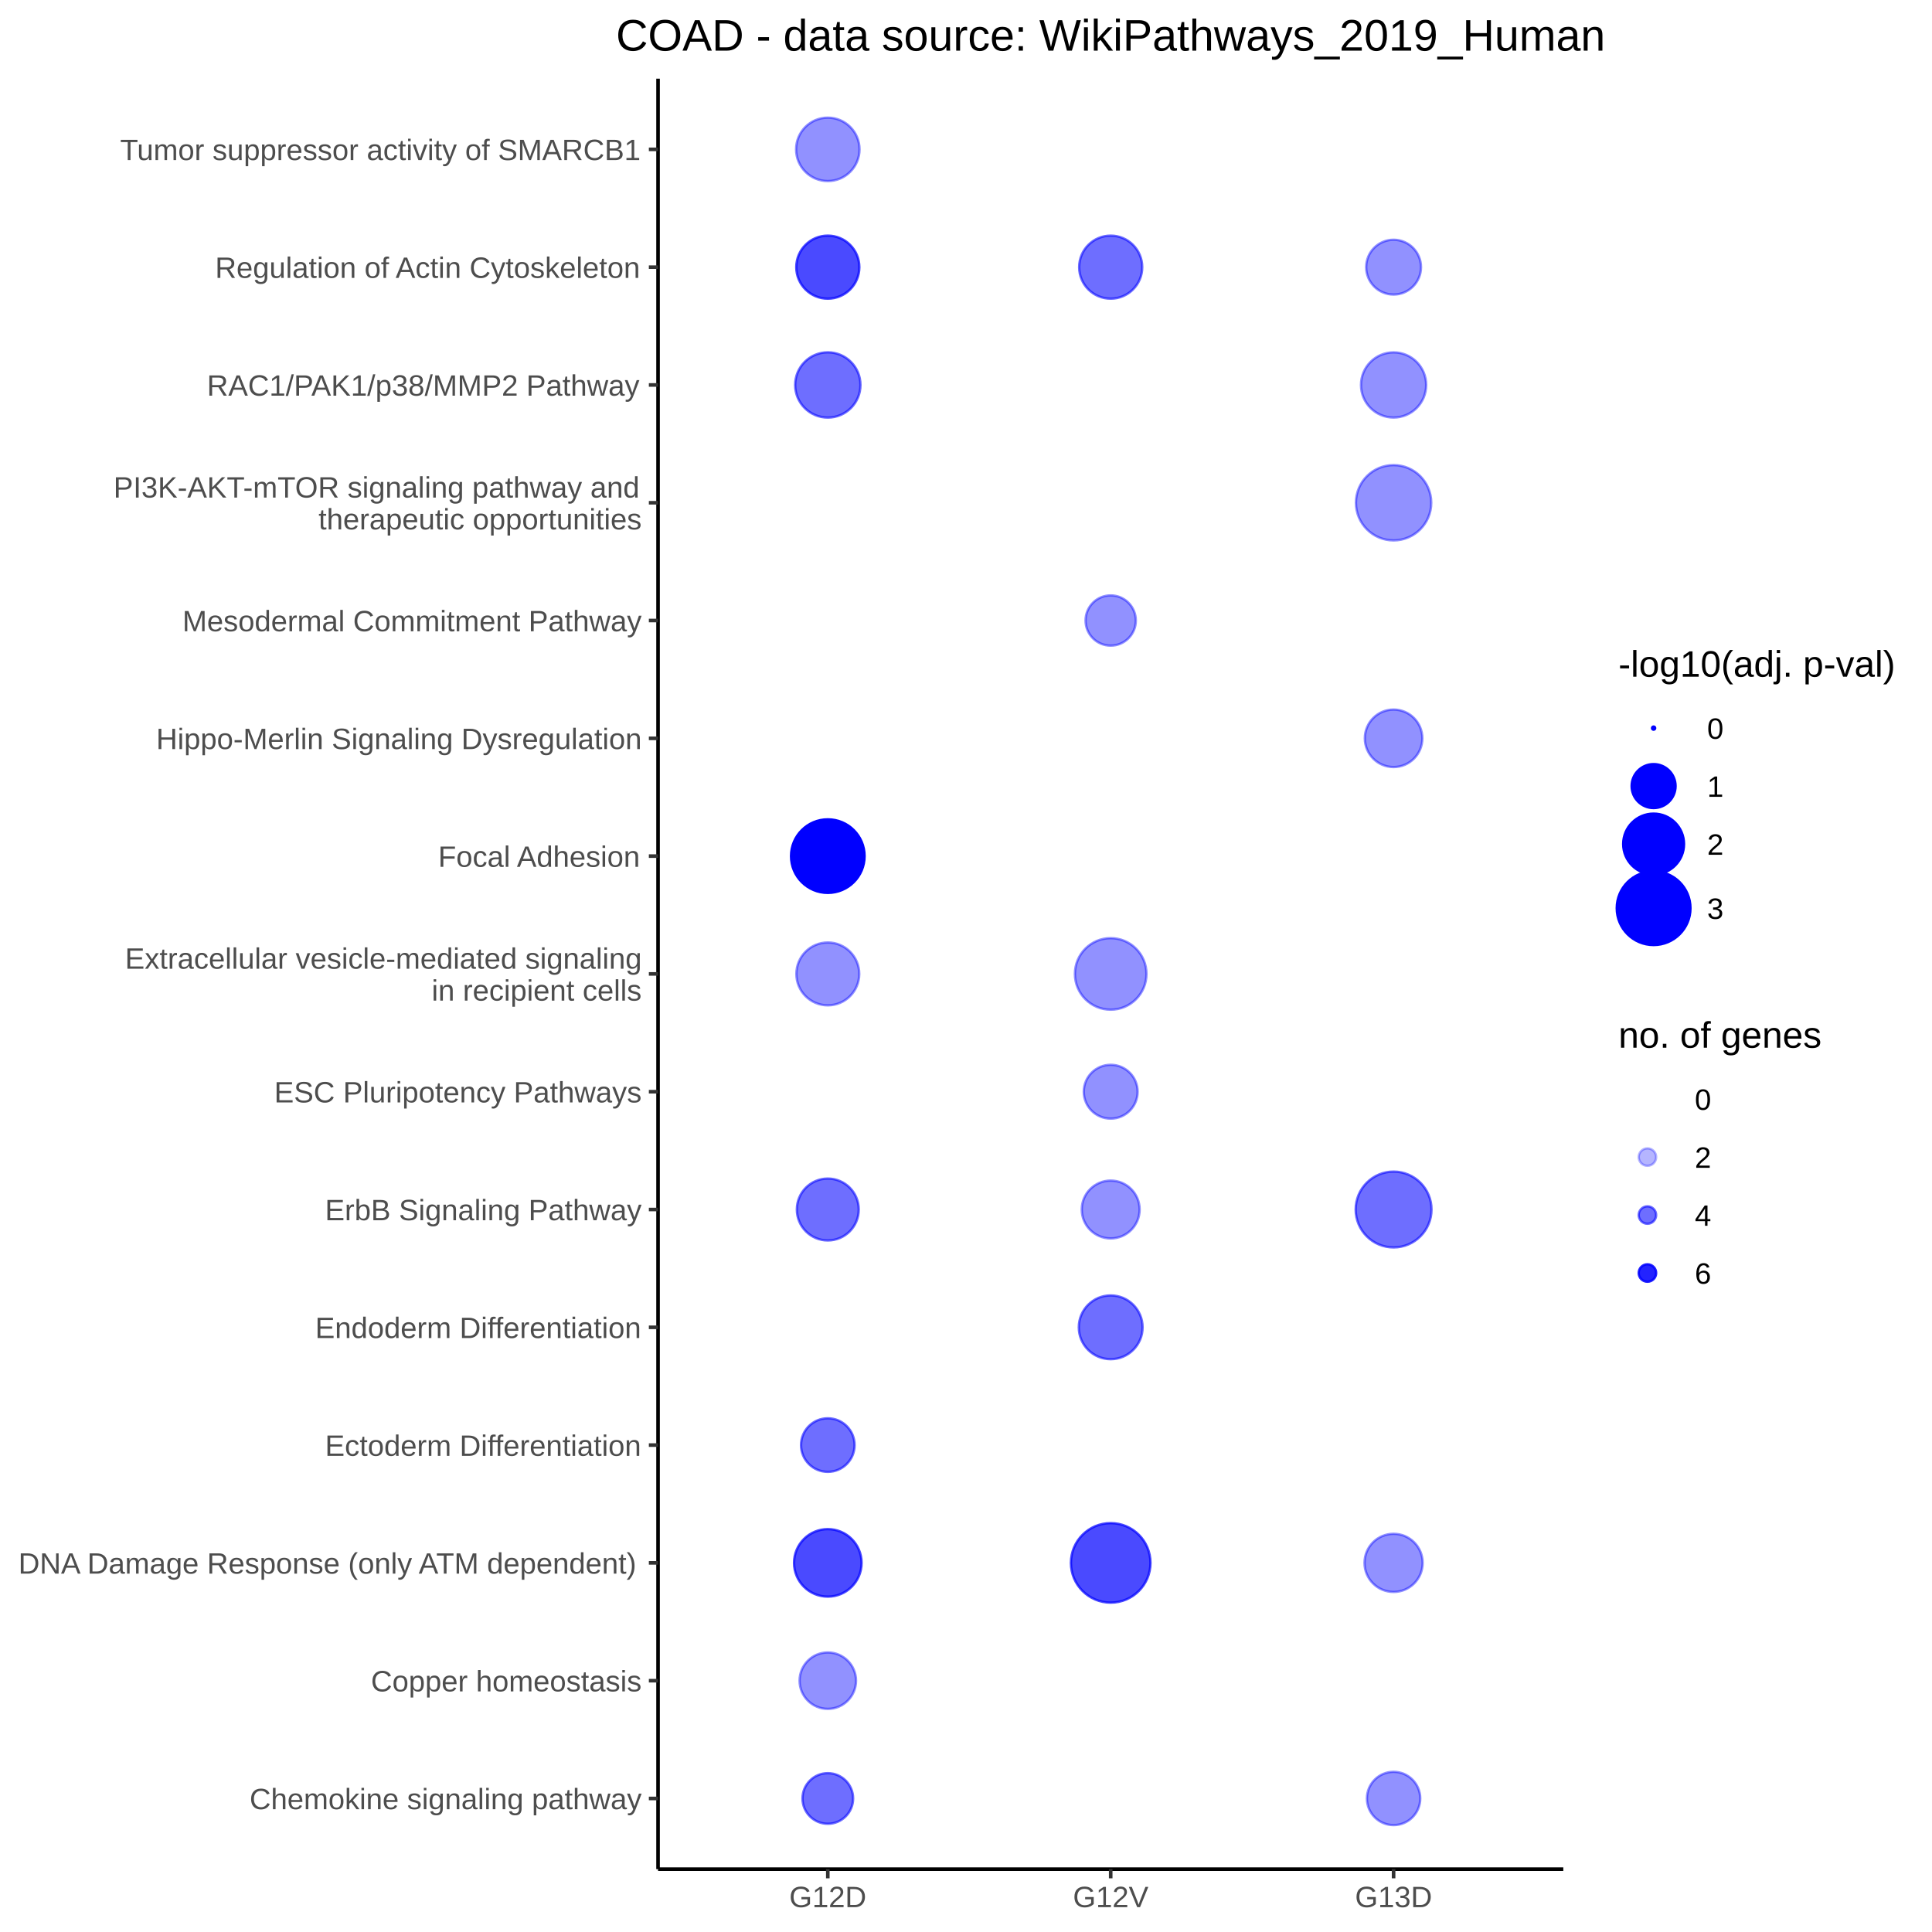
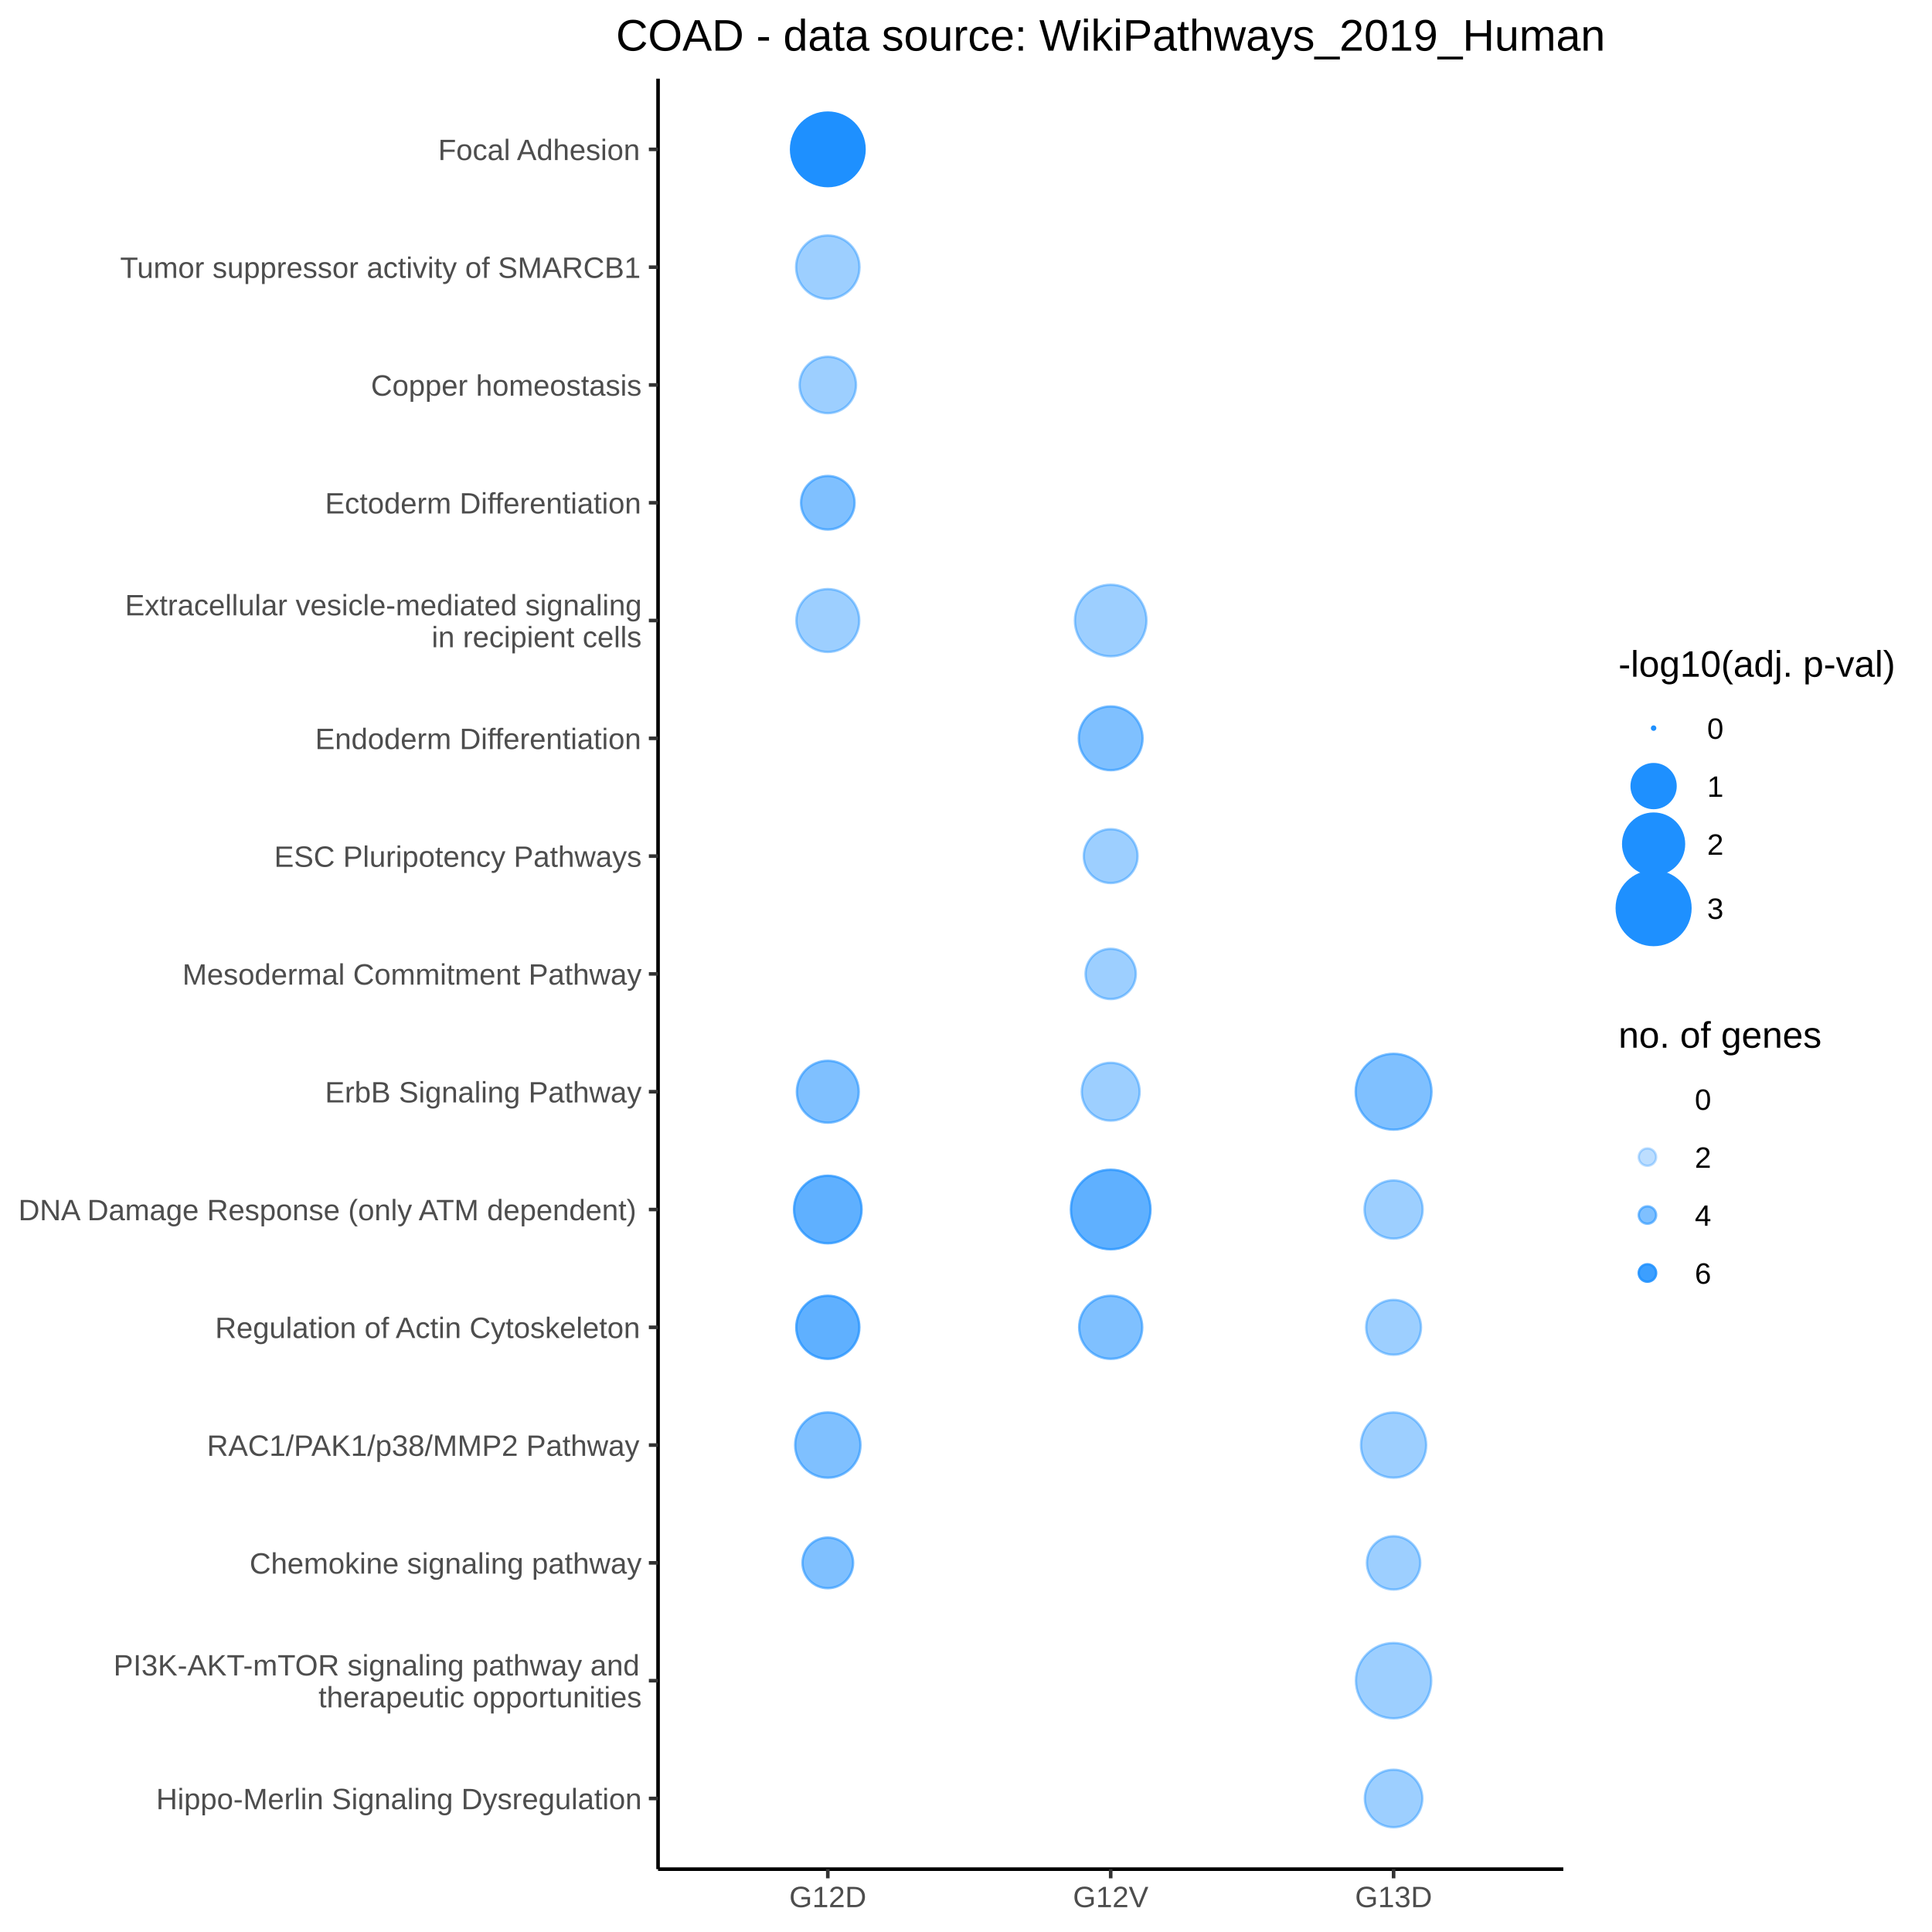
<svg xmlns="http://www.w3.org/2000/svg" viewBox="0 0 576.00 576.00">
  <defs>
    <style type="text/css">
    line, polyline, polygon, path, rect, circle {
      fill: none;
      stroke: #000000;
      stroke-linecap: round;
      stroke-linejoin: round;
      stroke-miterlimit: 10.00;
    }
  </style>
  </defs>
  <rect width="100%" height="100%" style="stroke: none; fill: #FFFFFF;" />
  <rect x="0.00" y="0.00" width="576.00" height="576.00" style="stroke-width: 1.07; stroke: #FFFFFF; fill: #FFFFFF;" />
  <defs>
    <clipPath id="cpMTk2LjE5fDQ2Ni4wOHw1NTcuMjZ8MjMuNDY=">
      <rect x="196.19" y="23.46" width="269.89" height="533.80" />
    </clipPath>
  </defs>
  <rect x="196.19" y="23.46" width="269.89" height="533.80" style="stroke-width: 1.07; stroke: none; fill: #FFFFFF;" clip-path="url(#cpMTk2LjE5fDQ2Ni4wOHw1NTcuMjZ8MjMuNDY=)" />
-   <circle cx="246.80" cy="536.19" r="5.66pt" style="stroke-width: 0.71; stroke: #0000FF; stroke-opacity: 0.57; fill: #0000FF; fill-opacity: 0.57;" clip-path="url(#cpMTk2LjE5fDQ2Ni4wOHw1NTcuMjZ8MjMuNDY=)" />
-   <circle cx="246.80" cy="501.07" r="6.31pt" style="stroke-width: 0.71; stroke: #0000FF; stroke-opacity: 0.43; fill: #0000FF; fill-opacity: 0.43;" clip-path="url(#cpMTk2LjE5fDQ2Ni4wOHw1NTcuMjZ8MjMuNDY=)" />
-   <circle cx="246.80" cy="465.95" r="7.55pt" style="stroke-width: 0.71; stroke: #0000FF; stroke-opacity: 0.71; fill: #0000FF; fill-opacity: 0.71;" clip-path="url(#cpMTk2LjE5fDQ2Ni4wOHw1NTcuMjZ8MjMuNDY=)" />
-   <circle cx="246.80" cy="430.83" r="5.99pt" style="stroke-width: 0.71; stroke: #0000FF; stroke-opacity: 0.57; fill: #0000FF; fill-opacity: 0.57;" clip-path="url(#cpMTk2LjE5fDQ2Ni4wOHw1NTcuMjZ8MjMuNDY=)" />
-   <circle cx="246.80" cy="395.72" r="0.35pt" style="stroke-width: 0.71; stroke: none;" clip-path="url(#cpMTk2LjE5fDQ2Ni4wOHw1NTcuMjZ8MjMuNDY=)" />
-   <circle cx="246.80" cy="360.60" r="6.92pt" style="stroke-width: 0.71; stroke: #0000FF; stroke-opacity: 0.57; fill: #0000FF; fill-opacity: 0.57;" clip-path="url(#cpMTk2LjE5fDQ2Ni4wOHw1NTcuMjZ8MjMuNDY=)" />
-   <circle cx="246.80" cy="325.48" r="0.35pt" style="stroke-width: 0.71; stroke: none;" clip-path="url(#cpMTk2LjE5fDQ2Ni4wOHw1NTcuMjZ8MjMuNDY=)" />
-   <circle cx="246.80" cy="290.36" r="7.03pt" style="stroke-width: 0.71; stroke: #0000FF; stroke-opacity: 0.43; fill: #0000FF; fill-opacity: 0.43;" clip-path="url(#cpMTk2LjE5fDQ2Ni4wOHw1NTcuMjZ8MjMuNDY=)" />
-   <circle cx="246.80" cy="255.24" r="8.22pt" style="stroke-width: 0.71; stroke: #0000FF; fill: #0000FF;" clip-path="url(#cpMTk2LjE5fDQ2Ni4wOHw1NTcuMjZ8MjMuNDY=)" />
+   <circle cx="246.80" cy="465.95" r="5.66pt" style="stroke-width: 0.71; stroke: #1E90FF; stroke-opacity: 0.57; fill: #1E90FF; fill-opacity: 0.57;" clip-path="url(#cpMTk2LjE5fDQ2Ni4wOHw1NTcuMjZ8MjMuNDY=)" />
+   <circle cx="246.80" cy="114.77" r="6.31pt" style="stroke-width: 0.71; stroke: #1E90FF; stroke-opacity: 0.43; fill: #1E90FF; fill-opacity: 0.43;" clip-path="url(#cpMTk2LjE5fDQ2Ni4wOHw1NTcuMjZ8MjMuNDY=)" />
+   <circle cx="246.80" cy="360.60" r="7.55pt" style="stroke-width: 0.71; stroke: #1E90FF; stroke-opacity: 0.71; fill: #1E90FF; fill-opacity: 0.71;" clip-path="url(#cpMTk2LjE5fDQ2Ni4wOHw1NTcuMjZ8MjMuNDY=)" />
+   <circle cx="246.80" cy="149.89" r="5.99pt" style="stroke-width: 0.71; stroke: #1E90FF; stroke-opacity: 0.57; fill: #1E90FF; fill-opacity: 0.57;" clip-path="url(#cpMTk2LjE5fDQ2Ni4wOHw1NTcuMjZ8MjMuNDY=)" />
  <circle cx="246.80" cy="220.12" r="0.35pt" style="stroke-width: 0.71; stroke: none;" clip-path="url(#cpMTk2LjE5fDQ2Ni4wOHw1NTcuMjZ8MjMuNDY=)" />
-   <circle cx="246.80" cy="185.00" r="0.35pt" style="stroke-width: 0.71; stroke: none;" clip-path="url(#cpMTk2LjE5fDQ2Ni4wOHw1NTcuMjZ8MjMuNDY=)" />
-   <circle cx="246.80" cy="149.89" r="0.35pt" style="stroke-width: 0.71; stroke: none;" clip-path="url(#cpMTk2LjE5fDQ2Ni4wOHw1NTcuMjZ8MjMuNDY=)" />
-   <circle cx="246.80" cy="114.77" r="7.30pt" style="stroke-width: 0.71; stroke: #0000FF; stroke-opacity: 0.57; fill: #0000FF; fill-opacity: 0.57;" clip-path="url(#cpMTk2LjE5fDQ2Ni4wOHw1NTcuMjZ8MjMuNDY=)" />
-   <circle cx="246.80" cy="79.65" r="7.05pt" style="stroke-width: 0.71; stroke: #0000FF; stroke-opacity: 0.71; fill: #0000FF; fill-opacity: 0.71;" clip-path="url(#cpMTk2LjE5fDQ2Ni4wOHw1NTcuMjZ8MjMuNDY=)" />
-   <circle cx="246.80" cy="44.53" r="7.09pt" style="stroke-width: 0.71; stroke: #0000FF; stroke-opacity: 0.43; fill: #0000FF; fill-opacity: 0.43;" clip-path="url(#cpMTk2LjE5fDQ2Ni4wOHw1NTcuMjZ8MjMuNDY=)" />
+   <circle cx="246.80" cy="325.48" r="6.92pt" style="stroke-width: 0.71; stroke: #1E90FF; stroke-opacity: 0.57; fill: #1E90FF; fill-opacity: 0.57;" clip-path="url(#cpMTk2LjE5fDQ2Ni4wOHw1NTcuMjZ8MjMuNDY=)" />
+   <circle cx="246.80" cy="255.24" r="0.35pt" style="stroke-width: 0.71; stroke: none;" clip-path="url(#cpMTk2LjE5fDQ2Ni4wOHw1NTcuMjZ8MjMuNDY=)" />
+   <circle cx="246.80" cy="185.00" r="7.03pt" style="stroke-width: 0.71; stroke: #1E90FF; stroke-opacity: 0.43; fill: #1E90FF; fill-opacity: 0.43;" clip-path="url(#cpMTk2LjE5fDQ2Ni4wOHw1NTcuMjZ8MjMuNDY=)" />
+   <circle cx="246.80" cy="44.53" r="8.22pt" style="stroke-width: 0.71; stroke: #1E90FF; fill: #1E90FF;" clip-path="url(#cpMTk2LjE5fDQ2Ni4wOHw1NTcuMjZ8MjMuNDY=)" />
+   <circle cx="246.80" cy="536.19" r="0.35pt" style="stroke-width: 0.71; stroke: none;" clip-path="url(#cpMTk2LjE5fDQ2Ni4wOHw1NTcuMjZ8MjMuNDY=)" />
+   <circle cx="246.80" cy="290.36" r="0.35pt" style="stroke-width: 0.71; stroke: none;" clip-path="url(#cpMTk2LjE5fDQ2Ni4wOHw1NTcuMjZ8MjMuNDY=)" />
+   <circle cx="246.80" cy="501.07" r="0.35pt" style="stroke-width: 0.71; stroke: none;" clip-path="url(#cpMTk2LjE5fDQ2Ni4wOHw1NTcuMjZ8MjMuNDY=)" />
+   <circle cx="246.80" cy="430.83" r="7.30pt" style="stroke-width: 0.71; stroke: #1E90FF; stroke-opacity: 0.57; fill: #1E90FF; fill-opacity: 0.57;" clip-path="url(#cpMTk2LjE5fDQ2Ni4wOHw1NTcuMjZ8MjMuNDY=)" />
+   <circle cx="246.80" cy="395.72" r="7.05pt" style="stroke-width: 0.71; stroke: #1E90FF; stroke-opacity: 0.71; fill: #1E90FF; fill-opacity: 0.71;" clip-path="url(#cpMTk2LjE5fDQ2Ni4wOHw1NTcuMjZ8MjMuNDY=)" />
+   <circle cx="246.80" cy="79.65" r="7.09pt" style="stroke-width: 0.71; stroke: #1E90FF; stroke-opacity: 0.43; fill: #1E90FF; fill-opacity: 0.43;" clip-path="url(#cpMTk2LjE5fDQ2Ni4wOHw1NTcuMjZ8MjMuNDY=)" />
+   <circle cx="331.14" cy="465.95" r="0.35pt" style="stroke-width: 0.71; stroke: none;" clip-path="url(#cpMTk2LjE5fDQ2Ni4wOHw1NTcuMjZ8MjMuNDY=)" />
+   <circle cx="331.14" cy="114.77" r="0.35pt" style="stroke-width: 0.71; stroke: none;" clip-path="url(#cpMTk2LjE5fDQ2Ni4wOHw1NTcuMjZ8MjMuNDY=)" />
+   <circle cx="331.14" cy="360.60" r="8.89pt" style="stroke-width: 0.71; stroke: #1E90FF; stroke-opacity: 0.71; fill: #1E90FF; fill-opacity: 0.71;" clip-path="url(#cpMTk2LjE5fDQ2Ni4wOHw1NTcuMjZ8MjMuNDY=)" />
+   <circle cx="331.14" cy="149.89" r="0.35pt" style="stroke-width: 0.71; stroke: none;" clip-path="url(#cpMTk2LjE5fDQ2Ni4wOHw1NTcuMjZ8MjMuNDY=)" />
+   <circle cx="331.14" cy="220.12" r="7.13pt" style="stroke-width: 0.71; stroke: #1E90FF; stroke-opacity: 0.57; fill: #1E90FF; fill-opacity: 0.57;" clip-path="url(#cpMTk2LjE5fDQ2Ni4wOHw1NTcuMjZ8MjMuNDY=)" />
+   <circle cx="331.14" cy="325.48" r="6.47pt" style="stroke-width: 0.71; stroke: #1E90FF; stroke-opacity: 0.43; fill: #1E90FF; fill-opacity: 0.43;" clip-path="url(#cpMTk2LjE5fDQ2Ni4wOHw1NTcuMjZ8MjMuNDY=)" />
+   <circle cx="331.14" cy="255.24" r="6.02pt" style="stroke-width: 0.71; stroke: #1E90FF; stroke-opacity: 0.43; fill: #1E90FF; fill-opacity: 0.43;" clip-path="url(#cpMTk2LjE5fDQ2Ni4wOHw1NTcuMjZ8MjMuNDY=)" />
+   <circle cx="331.14" cy="185.00" r="8.00pt" style="stroke-width: 0.71; stroke: #1E90FF; stroke-opacity: 0.43; fill: #1E90FF; fill-opacity: 0.43;" clip-path="url(#cpMTk2LjE5fDQ2Ni4wOHw1NTcuMjZ8MjMuNDY=)" />
+   <circle cx="331.14" cy="44.53" r="0.35pt" style="stroke-width: 0.71; stroke: none;" clip-path="url(#cpMTk2LjE5fDQ2Ni4wOHw1NTcuMjZ8MjMuNDY=)" />
  <circle cx="331.14" cy="536.19" r="0.35pt" style="stroke-width: 0.71; stroke: none;" clip-path="url(#cpMTk2LjE5fDQ2Ni4wOHw1NTcuMjZ8MjMuNDY=)" />
+   <circle cx="331.14" cy="290.36" r="5.62pt" style="stroke-width: 0.71; stroke: #1E90FF; stroke-opacity: 0.43; fill: #1E90FF; fill-opacity: 0.43;" clip-path="url(#cpMTk2LjE5fDQ2Ni4wOHw1NTcuMjZ8MjMuNDY=)" />
  <circle cx="331.14" cy="501.07" r="0.35pt" style="stroke-width: 0.71; stroke: none;" clip-path="url(#cpMTk2LjE5fDQ2Ni4wOHw1NTcuMjZ8MjMuNDY=)" />
-   <circle cx="331.14" cy="465.95" r="8.89pt" style="stroke-width: 0.71; stroke: #0000FF; stroke-opacity: 0.71; fill: #0000FF; fill-opacity: 0.71;" clip-path="url(#cpMTk2LjE5fDQ2Ni4wOHw1NTcuMjZ8MjMuNDY=)" />
  <circle cx="331.14" cy="430.83" r="0.35pt" style="stroke-width: 0.71; stroke: none;" clip-path="url(#cpMTk2LjE5fDQ2Ni4wOHw1NTcuMjZ8MjMuNDY=)" />
-   <circle cx="331.14" cy="395.72" r="7.13pt" style="stroke-width: 0.71; stroke: #0000FF; stroke-opacity: 0.57; fill: #0000FF; fill-opacity: 0.57;" clip-path="url(#cpMTk2LjE5fDQ2Ni4wOHw1NTcuMjZ8MjMuNDY=)" />
-   <circle cx="331.14" cy="360.60" r="6.47pt" style="stroke-width: 0.71; stroke: #0000FF; stroke-opacity: 0.43; fill: #0000FF; fill-opacity: 0.43;" clip-path="url(#cpMTk2LjE5fDQ2Ni4wOHw1NTcuMjZ8MjMuNDY=)" />
-   <circle cx="331.14" cy="325.48" r="6.02pt" style="stroke-width: 0.71; stroke: #0000FF; stroke-opacity: 0.43; fill: #0000FF; fill-opacity: 0.43;" clip-path="url(#cpMTk2LjE5fDQ2Ni4wOHw1NTcuMjZ8MjMuNDY=)" />
-   <circle cx="331.14" cy="290.36" r="8.00pt" style="stroke-width: 0.71; stroke: #0000FF; stroke-opacity: 0.43; fill: #0000FF; fill-opacity: 0.43;" clip-path="url(#cpMTk2LjE5fDQ2Ni4wOHw1NTcuMjZ8MjMuNDY=)" />
-   <circle cx="331.14" cy="255.24" r="0.35pt" style="stroke-width: 0.71; stroke: none;" clip-path="url(#cpMTk2LjE5fDQ2Ni4wOHw1NTcuMjZ8MjMuNDY=)" />
-   <circle cx="331.14" cy="220.12" r="0.35pt" style="stroke-width: 0.71; stroke: none;" clip-path="url(#cpMTk2LjE5fDQ2Ni4wOHw1NTcuMjZ8MjMuNDY=)" />
-   <circle cx="331.14" cy="185.00" r="5.62pt" style="stroke-width: 0.71; stroke: #0000FF; stroke-opacity: 0.43; fill: #0000FF; fill-opacity: 0.43;" clip-path="url(#cpMTk2LjE5fDQ2Ni4wOHw1NTcuMjZ8MjMuNDY=)" />
-   <circle cx="331.14" cy="149.89" r="0.35pt" style="stroke-width: 0.71; stroke: none;" clip-path="url(#cpMTk2LjE5fDQ2Ni4wOHw1NTcuMjZ8MjMuNDY=)" />
-   <circle cx="331.14" cy="114.77" r="0.35pt" style="stroke-width: 0.71; stroke: none;" clip-path="url(#cpMTk2LjE5fDQ2Ni4wOHw1NTcuMjZ8MjMuNDY=)" />
-   <circle cx="331.14" cy="79.65" r="7.05pt" style="stroke-width: 0.71; stroke: #0000FF; stroke-opacity: 0.57; fill: #0000FF; fill-opacity: 0.57;" clip-path="url(#cpMTk2LjE5fDQ2Ni4wOHw1NTcuMjZ8MjMuNDY=)" />
-   <circle cx="331.14" cy="44.53" r="0.35pt" style="stroke-width: 0.71; stroke: none;" clip-path="url(#cpMTk2LjE5fDQ2Ni4wOHw1NTcuMjZ8MjMuNDY=)" />
-   <circle cx="415.48" cy="536.19" r="5.96pt" style="stroke-width: 0.71; stroke: #0000FF; stroke-opacity: 0.43; fill: #0000FF; fill-opacity: 0.43;" clip-path="url(#cpMTk2LjE5fDQ2Ni4wOHw1NTcuMjZ8MjMuNDY=)" />
-   <circle cx="415.48" cy="501.07" r="0.35pt" style="stroke-width: 0.71; stroke: none;" clip-path="url(#cpMTk2LjE5fDQ2Ni4wOHw1NTcuMjZ8MjMuNDY=)" />
-   <circle cx="415.48" cy="465.95" r="6.50pt" style="stroke-width: 0.71; stroke: #0000FF; stroke-opacity: 0.43; fill: #0000FF; fill-opacity: 0.43;" clip-path="url(#cpMTk2LjE5fDQ2Ni4wOHw1NTcuMjZ8MjMuNDY=)" />
-   <circle cx="415.48" cy="430.83" r="0.35pt" style="stroke-width: 0.71; stroke: none;" clip-path="url(#cpMTk2LjE5fDQ2Ni4wOHw1NTcuMjZ8MjMuNDY=)" />
-   <circle cx="415.48" cy="395.72" r="0.35pt" style="stroke-width: 0.71; stroke: none;" clip-path="url(#cpMTk2LjE5fDQ2Ni4wOHw1NTcuMjZ8MjMuNDY=)" />
-   <circle cx="415.48" cy="360.60" r="8.48pt" style="stroke-width: 0.71; stroke: #0000FF; stroke-opacity: 0.57; fill: #0000FF; fill-opacity: 0.57;" clip-path="url(#cpMTk2LjE5fDQ2Ni4wOHw1NTcuMjZ8MjMuNDY=)" />
-   <circle cx="415.48" cy="325.48" r="0.35pt" style="stroke-width: 0.71; stroke: none;" clip-path="url(#cpMTk2LjE5fDQ2Ni4wOHw1NTcuMjZ8MjMuNDY=)" />
+   <circle cx="331.14" cy="395.72" r="7.05pt" style="stroke-width: 0.71; stroke: #1E90FF; stroke-opacity: 0.57; fill: #1E90FF; fill-opacity: 0.57;" clip-path="url(#cpMTk2LjE5fDQ2Ni4wOHw1NTcuMjZ8MjMuNDY=)" />
+   <circle cx="331.14" cy="79.65" r="0.35pt" style="stroke-width: 0.71; stroke: none;" clip-path="url(#cpMTk2LjE5fDQ2Ni4wOHw1NTcuMjZ8MjMuNDY=)" />
+   <circle cx="415.48" cy="465.95" r="5.96pt" style="stroke-width: 0.71; stroke: #1E90FF; stroke-opacity: 0.43; fill: #1E90FF; fill-opacity: 0.43;" clip-path="url(#cpMTk2LjE5fDQ2Ni4wOHw1NTcuMjZ8MjMuNDY=)" />
+   <circle cx="415.48" cy="114.77" r="0.35pt" style="stroke-width: 0.71; stroke: none;" clip-path="url(#cpMTk2LjE5fDQ2Ni4wOHw1NTcuMjZ8MjMuNDY=)" />
+   <circle cx="415.48" cy="360.60" r="6.50pt" style="stroke-width: 0.71; stroke: #1E90FF; stroke-opacity: 0.43; fill: #1E90FF; fill-opacity: 0.43;" clip-path="url(#cpMTk2LjE5fDQ2Ni4wOHw1NTcuMjZ8MjMuNDY=)" />
+   <circle cx="415.48" cy="149.89" r="0.35pt" style="stroke-width: 0.71; stroke: none;" clip-path="url(#cpMTk2LjE5fDQ2Ni4wOHw1NTcuMjZ8MjMuNDY=)" />
+   <circle cx="415.48" cy="220.12" r="0.35pt" style="stroke-width: 0.71; stroke: none;" clip-path="url(#cpMTk2LjE5fDQ2Ni4wOHw1NTcuMjZ8MjMuNDY=)" />
+   <circle cx="415.48" cy="325.48" r="8.48pt" style="stroke-width: 0.71; stroke: #1E90FF; stroke-opacity: 0.57; fill: #1E90FF; fill-opacity: 0.57;" clip-path="url(#cpMTk2LjE5fDQ2Ni4wOHw1NTcuMjZ8MjMuNDY=)" />
+   <circle cx="415.48" cy="255.24" r="0.35pt" style="stroke-width: 0.71; stroke: none;" clip-path="url(#cpMTk2LjE5fDQ2Ni4wOHw1NTcuMjZ8MjMuNDY=)" />
+   <circle cx="415.48" cy="185.00" r="0.35pt" style="stroke-width: 0.71; stroke: none;" clip-path="url(#cpMTk2LjE5fDQ2Ni4wOHw1NTcuMjZ8MjMuNDY=)" />
+   <circle cx="415.48" cy="44.53" r="0.35pt" style="stroke-width: 0.71; stroke: none;" clip-path="url(#cpMTk2LjE5fDQ2Ni4wOHw1NTcuMjZ8MjMuNDY=)" />
+   <circle cx="415.48" cy="536.19" r="6.43pt" style="stroke-width: 0.71; stroke: #1E90FF; stroke-opacity: 0.43; fill: #1E90FF; fill-opacity: 0.43;" clip-path="url(#cpMTk2LjE5fDQ2Ni4wOHw1NTcuMjZ8MjMuNDY=)" />
  <circle cx="415.48" cy="290.36" r="0.35pt" style="stroke-width: 0.71; stroke: none;" clip-path="url(#cpMTk2LjE5fDQ2Ni4wOHw1NTcuMjZ8MjMuNDY=)" />
-   <circle cx="415.48" cy="255.24" r="0.35pt" style="stroke-width: 0.71; stroke: none;" clip-path="url(#cpMTk2LjE5fDQ2Ni4wOHw1NTcuMjZ8MjMuNDY=)" />
-   <circle cx="415.48" cy="220.12" r="6.43pt" style="stroke-width: 0.71; stroke: #0000FF; stroke-opacity: 0.43; fill: #0000FF; fill-opacity: 0.43;" clip-path="url(#cpMTk2LjE5fDQ2Ni4wOHw1NTcuMjZ8MjMuNDY=)" />
-   <circle cx="415.48" cy="185.00" r="0.35pt" style="stroke-width: 0.71; stroke: none;" clip-path="url(#cpMTk2LjE5fDQ2Ni4wOHw1NTcuMjZ8MjMuNDY=)" />
-   <circle cx="415.48" cy="149.89" r="8.42pt" style="stroke-width: 0.71; stroke: #0000FF; stroke-opacity: 0.43; fill: #0000FF; fill-opacity: 0.43;" clip-path="url(#cpMTk2LjE5fDQ2Ni4wOHw1NTcuMjZ8MjMuNDY=)" />
-   <circle cx="415.48" cy="114.77" r="7.29pt" style="stroke-width: 0.71; stroke: #0000FF; stroke-opacity: 0.43; fill: #0000FF; fill-opacity: 0.43;" clip-path="url(#cpMTk2LjE5fDQ2Ni4wOHw1NTcuMjZ8MjMuNDY=)" />
-   <circle cx="415.48" cy="79.65" r="6.13pt" style="stroke-width: 0.71; stroke: #0000FF; stroke-opacity: 0.43; fill: #0000FF; fill-opacity: 0.43;" clip-path="url(#cpMTk2LjE5fDQ2Ni4wOHw1NTcuMjZ8MjMuNDY=)" />
-   <circle cx="415.48" cy="44.53" r="0.35pt" style="stroke-width: 0.71; stroke: none;" clip-path="url(#cpMTk2LjE5fDQ2Ni4wOHw1NTcuMjZ8MjMuNDY=)" />
+   <circle cx="415.48" cy="501.07" r="8.42pt" style="stroke-width: 0.71; stroke: #1E90FF; stroke-opacity: 0.43; fill: #1E90FF; fill-opacity: 0.43;" clip-path="url(#cpMTk2LjE5fDQ2Ni4wOHw1NTcuMjZ8MjMuNDY=)" />
+   <circle cx="415.48" cy="430.83" r="7.29pt" style="stroke-width: 0.71; stroke: #1E90FF; stroke-opacity: 0.43; fill: #1E90FF; fill-opacity: 0.43;" clip-path="url(#cpMTk2LjE5fDQ2Ni4wOHw1NTcuMjZ8MjMuNDY=)" />
+   <circle cx="415.48" cy="395.72" r="6.13pt" style="stroke-width: 0.71; stroke: #1E90FF; stroke-opacity: 0.43; fill: #1E90FF; fill-opacity: 0.43;" clip-path="url(#cpMTk2LjE5fDQ2Ni4wOHw1NTcuMjZ8MjMuNDY=)" />
+   <circle cx="415.48" cy="79.65" r="0.35pt" style="stroke-width: 0.71; stroke: none;" clip-path="url(#cpMTk2LjE5fDQ2Ni4wOHw1NTcuMjZ8MjMuNDY=)" />
  <defs>
    <clipPath id="cpMC4wMHw1NzYuMDB8NTc2LjAwfDAuMDA=">
      <rect x="0.00" y="0.00" width="576.00" height="576.00" />
    </clipPath>
  </defs>
  <polyline points="196.19,557.26 196.19,23.46 " style="stroke-width: 1.07; stroke-linecap: butt;" clip-path="url(#cpMC4wMHw1NzYuMDB8NTc2LjAwfDAuMDA=)" />
  <g clip-path="url(#cpMC4wMHw1NzYuMDB8NTc2LjAwfDAuMDA=)">
-     <text x="74.41" y="539.39" style="font-size: 8.80px; fill: #4D4D4D; font-family: Arial;" textLength="116.85px" lengthAdjust="spacingAndGlyphs">Chemokine signaling pathway</text>
+     <text x="46.56" y="539.39" style="font-size: 8.80px; fill: #4D4D4D; font-family: Arial;" textLength="144.70px" lengthAdjust="spacingAndGlyphs">Hippo-Merlin Signaling Dysregulation</text>
  </g>
  <g clip-path="url(#cpMC4wMHw1NzYuMDB8NTc2LjAwfDAuMDA=)">
-     <text x="110.59" y="504.27" style="font-size: 8.80px; fill: #4D4D4D; font-family: Arial;" textLength="80.67px" lengthAdjust="spacingAndGlyphs">Copper homeostasis</text>
+     <text x="33.84" y="499.52" style="font-size: 8.80px; fill: #4D4D4D; font-family: Arial;" textLength="157.42px" lengthAdjust="spacingAndGlyphs">PI3K-AKT-mTOR signaling pathway and</text>
  </g>
  <g clip-path="url(#cpMC4wMHw1NzYuMDB8NTc2LjAwfDAuMDA=)">
-     <text x="5.48" y="469.16" style="font-size: 8.80px; fill: #4D4D4D; font-family: Arial;" textLength="185.78px" lengthAdjust="spacingAndGlyphs">DNA Damage Response (only ATM dependent)</text>
+     <text x="94.94" y="509.03" style="font-size: 8.80px; fill: #4D4D4D; font-family: Arial;" textLength="96.33px" lengthAdjust="spacingAndGlyphs">therapeutic opportunities</text>
  </g>
  <g clip-path="url(#cpMC4wMHw1NzYuMDB8NTc2LjAwfDAuMDA=)">
-     <text x="96.91" y="434.04" style="font-size: 8.80px; fill: #4D4D4D; font-family: Arial;" textLength="94.36px" lengthAdjust="spacingAndGlyphs">Ectoderm Differentiation</text>
+     <text x="74.41" y="469.16" style="font-size: 8.80px; fill: #4D4D4D; font-family: Arial;" textLength="116.85px" lengthAdjust="spacingAndGlyphs">Chemokine signaling pathway</text>
  </g>
  <g clip-path="url(#cpMC4wMHw1NzYuMDB8NTc2LjAwfDAuMDA=)">
-     <text x="93.97" y="398.92" style="font-size: 8.80px; fill: #4D4D4D; font-family: Arial;" textLength="97.29px" lengthAdjust="spacingAndGlyphs">Endoderm Differentiation</text>
+     <text x="61.70" y="434.04" style="font-size: 8.80px; fill: #4D4D4D; font-family: Arial;" textLength="129.56px" lengthAdjust="spacingAndGlyphs">RAC1/PAK1/p38/MMP2 Pathway</text>
  </g>
  <g clip-path="url(#cpMC4wMHw1NzYuMDB8NTc2LjAwfDAuMDA=)">
-     <text x="96.90" y="363.80" style="font-size: 8.80px; fill: #4D4D4D; font-family: Arial;" textLength="94.36px" lengthAdjust="spacingAndGlyphs">ErbB Signaling Pathway</text>
+     <text x="64.14" y="398.92" style="font-size: 8.80px; fill: #4D4D4D; font-family: Arial;" textLength="127.12px" lengthAdjust="spacingAndGlyphs">Regulation of Actin Cytoskeleton</text>
  </g>
  <g clip-path="url(#cpMC4wMHw1NzYuMDB8NTc2LjAwfDAuMDA=)">
-     <text x="81.75" y="328.68" style="font-size: 8.80px; fill: #4D4D4D; font-family: Arial;" textLength="109.51px" lengthAdjust="spacingAndGlyphs">ESC Pluripotency Pathways</text>
+     <text x="5.48" y="363.80" style="font-size: 8.80px; fill: #4D4D4D; font-family: Arial;" textLength="185.78px" lengthAdjust="spacingAndGlyphs">DNA Damage Response (only ATM dependent)</text>
  </g>
  <g clip-path="url(#cpMC4wMHw1NzYuMDB8NTc2LjAwfDAuMDA=)">
-     <text x="37.27" y="288.81" style="font-size: 8.80px; fill: #4D4D4D; font-family: Arial;" textLength="153.99px" lengthAdjust="spacingAndGlyphs">Extracellular vesicle-mediated signaling</text>
+     <text x="96.90" y="328.68" style="font-size: 8.80px; fill: #4D4D4D; font-family: Arial;" textLength="94.36px" lengthAdjust="spacingAndGlyphs">ErbB Signaling Pathway</text>
  </g>
  <g clip-path="url(#cpMC4wMHw1NzYuMDB8NTc2LjAwfDAuMDA=)">
-     <text x="128.69" y="298.32" style="font-size: 8.80px; fill: #4D4D4D; font-family: Arial;" textLength="62.57px" lengthAdjust="spacingAndGlyphs">in recipient cells</text>
+     <text x="54.39" y="293.56" style="font-size: 8.80px; fill: #4D4D4D; font-family: Arial;" textLength="136.87px" lengthAdjust="spacingAndGlyphs">Mesodermal Commitment Pathway</text>
  </g>
  <g clip-path="url(#cpMC4wMHw1NzYuMDB8NTc2LjAwfDAuMDA=)">
-     <text x="130.63" y="258.44" style="font-size: 8.80px; fill: #4D4D4D; font-family: Arial;" textLength="60.63px" lengthAdjust="spacingAndGlyphs">Focal Adhesion</text>
+     <text x="81.75" y="258.44" style="font-size: 8.80px; fill: #4D4D4D; font-family: Arial;" textLength="109.51px" lengthAdjust="spacingAndGlyphs">ESC Pluripotency Pathways</text>
  </g>
  <g clip-path="url(#cpMC4wMHw1NzYuMDB8NTc2LjAwfDAuMDA=)">
-     <text x="46.56" y="223.33" style="font-size: 8.80px; fill: #4D4D4D; font-family: Arial;" textLength="144.70px" lengthAdjust="spacingAndGlyphs">Hippo-Merlin Signaling Dysregulation</text>
+     <text x="93.97" y="223.33" style="font-size: 8.80px; fill: #4D4D4D; font-family: Arial;" textLength="97.29px" lengthAdjust="spacingAndGlyphs">Endoderm Differentiation</text>
  </g>
  <g clip-path="url(#cpMC4wMHw1NzYuMDB8NTc2LjAwfDAuMDA=)">
-     <text x="54.39" y="188.21" style="font-size: 8.80px; fill: #4D4D4D; font-family: Arial;" textLength="136.87px" lengthAdjust="spacingAndGlyphs">Mesodermal Commitment Pathway</text>
+     <text x="37.27" y="183.46" style="font-size: 8.80px; fill: #4D4D4D; font-family: Arial;" textLength="153.99px" lengthAdjust="spacingAndGlyphs">Extracellular vesicle-mediated signaling</text>
  </g>
  <g clip-path="url(#cpMC4wMHw1NzYuMDB8NTc2LjAwfDAuMDA=)">
-     <text x="33.84" y="148.34" style="font-size: 8.80px; fill: #4D4D4D; font-family: Arial;" textLength="157.42px" lengthAdjust="spacingAndGlyphs">PI3K-AKT-mTOR signaling pathway and</text>
+     <text x="128.69" y="192.96" style="font-size: 8.80px; fill: #4D4D4D; font-family: Arial;" textLength="62.57px" lengthAdjust="spacingAndGlyphs">in recipient cells</text>
  </g>
  <g clip-path="url(#cpMC4wMHw1NzYuMDB8NTc2LjAwfDAuMDA=)">
-     <text x="94.94" y="157.84" style="font-size: 8.80px; fill: #4D4D4D; font-family: Arial;" textLength="96.33px" lengthAdjust="spacingAndGlyphs">therapeutic opportunities</text>
+     <text x="96.91" y="153.09" style="font-size: 8.80px; fill: #4D4D4D; font-family: Arial;" textLength="94.36px" lengthAdjust="spacingAndGlyphs">Ectoderm Differentiation</text>
  </g>
  <g clip-path="url(#cpMC4wMHw1NzYuMDB8NTc2LjAwfDAuMDA=)">
-     <text x="61.70" y="117.97" style="font-size: 8.80px; fill: #4D4D4D; font-family: Arial;" textLength="129.56px" lengthAdjust="spacingAndGlyphs">RAC1/PAK1/p38/MMP2 Pathway</text>
+     <text x="110.59" y="117.97" style="font-size: 8.80px; fill: #4D4D4D; font-family: Arial;" textLength="80.67px" lengthAdjust="spacingAndGlyphs">Copper homeostasis</text>
  </g>
  <g clip-path="url(#cpMC4wMHw1NzYuMDB8NTc2LjAwfDAuMDA=)">
-     <text x="64.14" y="82.85" style="font-size: 8.80px; fill: #4D4D4D; font-family: Arial;" textLength="127.12px" lengthAdjust="spacingAndGlyphs">Regulation of Actin Cytoskeleton</text>
+     <text x="35.81" y="82.85" style="font-size: 8.80px; fill: #4D4D4D; font-family: Arial;" textLength="155.45px" lengthAdjust="spacingAndGlyphs">Tumor suppressor activity of SMARCB1</text>
  </g>
  <g clip-path="url(#cpMC4wMHw1NzYuMDB8NTc2LjAwfDAuMDA=)">
-     <text x="35.81" y="47.73" style="font-size: 8.80px; fill: #4D4D4D; font-family: Arial;" textLength="155.45px" lengthAdjust="spacingAndGlyphs">Tumor suppressor activity of SMARCB1</text>
+     <text x="130.63" y="47.73" style="font-size: 8.80px; fill: #4D4D4D; font-family: Arial;" textLength="60.63px" lengthAdjust="spacingAndGlyphs">Focal Adhesion</text>
  </g>
  <polyline points="193.45,536.19 196.19,536.19 " style="stroke-width: 1.07; stroke: #333333; stroke-linecap: butt;" clip-path="url(#cpMC4wMHw1NzYuMDB8NTc2LjAwfDAuMDA=)" />
  <polyline points="193.45,501.07 196.19,501.07 " style="stroke-width: 1.07; stroke: #333333; stroke-linecap: butt;" clip-path="url(#cpMC4wMHw1NzYuMDB8NTc2LjAwfDAuMDA=)" />
  <polyline points="193.45,465.95 196.19,465.95 " style="stroke-width: 1.07; stroke: #333333; stroke-linecap: butt;" clip-path="url(#cpMC4wMHw1NzYuMDB8NTc2LjAwfDAuMDA=)" />
  <polyline points="193.45,430.83 196.19,430.83 " style="stroke-width: 1.07; stroke: #333333; stroke-linecap: butt;" clip-path="url(#cpMC4wMHw1NzYuMDB8NTc2LjAwfDAuMDA=)" />
  <polyline points="193.45,395.72 196.19,395.72 " style="stroke-width: 1.07; stroke: #333333; stroke-linecap: butt;" clip-path="url(#cpMC4wMHw1NzYuMDB8NTc2LjAwfDAuMDA=)" />
  <polyline points="193.45,360.60 196.19,360.60 " style="stroke-width: 1.07; stroke: #333333; stroke-linecap: butt;" clip-path="url(#cpMC4wMHw1NzYuMDB8NTc2LjAwfDAuMDA=)" />
  <polyline points="193.45,325.48 196.19,325.48 " style="stroke-width: 1.07; stroke: #333333; stroke-linecap: butt;" clip-path="url(#cpMC4wMHw1NzYuMDB8NTc2LjAwfDAuMDA=)" />
  <polyline points="193.45,290.36 196.19,290.36 " style="stroke-width: 1.07; stroke: #333333; stroke-linecap: butt;" clip-path="url(#cpMC4wMHw1NzYuMDB8NTc2LjAwfDAuMDA=)" />
  <polyline points="193.45,255.24 196.19,255.24 " style="stroke-width: 1.07; stroke: #333333; stroke-linecap: butt;" clip-path="url(#cpMC4wMHw1NzYuMDB8NTc2LjAwfDAuMDA=)" />
  <polyline points="193.45,220.12 196.19,220.12 " style="stroke-width: 1.07; stroke: #333333; stroke-linecap: butt;" clip-path="url(#cpMC4wMHw1NzYuMDB8NTc2LjAwfDAuMDA=)" />
  <polyline points="193.45,185.00 196.19,185.00 " style="stroke-width: 1.07; stroke: #333333; stroke-linecap: butt;" clip-path="url(#cpMC4wMHw1NzYuMDB8NTc2LjAwfDAuMDA=)" />
  <polyline points="193.45,149.89 196.19,149.89 " style="stroke-width: 1.07; stroke: #333333; stroke-linecap: butt;" clip-path="url(#cpMC4wMHw1NzYuMDB8NTc2LjAwfDAuMDA=)" />
  <polyline points="193.45,114.77 196.19,114.77 " style="stroke-width: 1.07; stroke: #333333; stroke-linecap: butt;" clip-path="url(#cpMC4wMHw1NzYuMDB8NTc2LjAwfDAuMDA=)" />
  <polyline points="193.45,79.65 196.19,79.65 " style="stroke-width: 1.07; stroke: #333333; stroke-linecap: butt;" clip-path="url(#cpMC4wMHw1NzYuMDB8NTc2LjAwfDAuMDA=)" />
  <polyline points="193.45,44.53 196.19,44.53 " style="stroke-width: 1.07; stroke: #333333; stroke-linecap: butt;" clip-path="url(#cpMC4wMHw1NzYuMDB8NTc2LjAwfDAuMDA=)" />
  <polyline points="196.19,557.26 466.08,557.26 " style="stroke-width: 1.07; stroke-linecap: butt;" clip-path="url(#cpMC4wMHw1NzYuMDB8NTc2LjAwfDAuMDA=)" />
  <polyline points="246.80,560.00 246.80,557.26 " style="stroke-width: 1.07; stroke: #333333; stroke-linecap: butt;" clip-path="url(#cpMC4wMHw1NzYuMDB8NTc2LjAwfDAuMDA=)" />
  <polyline points="331.14,560.00 331.14,557.26 " style="stroke-width: 1.07; stroke: #333333; stroke-linecap: butt;" clip-path="url(#cpMC4wMHw1NzYuMDB8NTc2LjAwfDAuMDA=)" />
  <polyline points="415.48,560.00 415.48,557.26 " style="stroke-width: 1.07; stroke: #333333; stroke-linecap: butt;" clip-path="url(#cpMC4wMHw1NzYuMDB8NTc2LjAwfDAuMDA=)" />
  <g clip-path="url(#cpMC4wMHw1NzYuMDB8NTc2LjAwfDAuMDA=)">
    <text x="235.31" y="568.60" style="font-size: 8.80px; fill: #4D4D4D; font-family: Arial;" textLength="22.98px" lengthAdjust="spacingAndGlyphs">G12D</text>
  </g>
  <g clip-path="url(#cpMC4wMHw1NzYuMDB8NTc2LjAwfDAuMDA=)">
    <text x="319.89" y="568.60" style="font-size: 8.80px; fill: #4D4D4D; font-family: Arial;" textLength="22.49px" lengthAdjust="spacingAndGlyphs">G12V</text>
  </g>
  <g clip-path="url(#cpMC4wMHw1NzYuMDB8NTc2LjAwfDAuMDA=)">
    <text x="403.99" y="568.60" style="font-size: 8.80px; fill: #4D4D4D; font-family: Arial;" textLength="22.98px" lengthAdjust="spacingAndGlyphs">G13D</text>
  </g>
  <rect x="477.04" y="187.07" width="93.48" height="99.65" style="stroke-width: 1.07; stroke: none; fill: #FFFFFF;" clip-path="url(#cpMC4wMHw1NzYuMDB8NTc2LjAwfDAuMDA=)" />
  <g clip-path="url(#cpMC4wMHw1NzYuMDB8NTc2LjAwfDAuMDA=)">
    <text x="482.52" y="201.76" style="font-size: 11.00px; font-family: Arial;" textLength="82.52px" lengthAdjust="spacingAndGlyphs">-log10(adj. p-val)</text>
  </g>
-   <circle cx="493.00" cy="217.08" r="0.35pt" style="stroke-width: 0.71; stroke: #0000FF; fill: #0000FF;" clip-path="url(#cpMC4wMHw1NzYuMDB8NTc2LjAwfDAuMDA=)" />
-   <circle cx="493.00" cy="234.36" r="4.91pt" style="stroke-width: 0.71; stroke: #0000FF; fill: #0000FF;" clip-path="url(#cpMC4wMHw1NzYuMDB8NTc2LjAwfDAuMDA=)" />
-   <circle cx="493.00" cy="251.64" r="6.80pt" style="stroke-width: 0.71; stroke: #0000FF; fill: #0000FF;" clip-path="url(#cpMC4wMHw1NzYuMDB8NTc2LjAwfDAuMDA=)" />
-   <circle cx="493.00" cy="270.76" r="8.24pt" style="stroke-width: 0.71; stroke: #0000FF; fill: #0000FF;" clip-path="url(#cpMC4wMHw1NzYuMDB8NTc2LjAwfDAuMDA=)" />
+   <circle cx="493.00" cy="217.08" r="0.35pt" style="stroke-width: 0.71; stroke: #1E90FF; fill: #1E90FF;" clip-path="url(#cpMC4wMHw1NzYuMDB8NTc2LjAwfDAuMDA=)" />
+   <circle cx="493.00" cy="234.36" r="4.91pt" style="stroke-width: 0.71; stroke: #1E90FF; fill: #1E90FF;" clip-path="url(#cpMC4wMHw1NzYuMDB8NTc2LjAwfDAuMDA=)" />
+   <circle cx="493.00" cy="251.64" r="6.80pt" style="stroke-width: 0.71; stroke: #1E90FF; fill: #1E90FF;" clip-path="url(#cpMC4wMHw1NzYuMDB8NTc2LjAwfDAuMDA=)" />
+   <circle cx="493.00" cy="270.76" r="8.24pt" style="stroke-width: 0.71; stroke: #1E90FF; fill: #1E90FF;" clip-path="url(#cpMC4wMHw1NzYuMDB8NTc2LjAwfDAuMDA=)" />
  <g clip-path="url(#cpMC4wMHw1NzYuMDB8NTc2LjAwfDAuMDA=)">
    <text x="508.96" y="220.28" style="font-size: 8.80px; font-family: Arial;" textLength="4.89px" lengthAdjust="spacingAndGlyphs">0</text>
  </g>
  <g clip-path="url(#cpMC4wMHw1NzYuMDB8NTc2LjAwfDAuMDA=)">
    <text x="508.96" y="237.56" style="font-size: 8.80px; font-family: Arial;" textLength="4.89px" lengthAdjust="spacingAndGlyphs">1</text>
  </g>
  <g clip-path="url(#cpMC4wMHw1NzYuMDB8NTc2LjAwfDAuMDA=)">
    <text x="508.96" y="254.84" style="font-size: 8.80px; font-family: Arial;" textLength="4.89px" lengthAdjust="spacingAndGlyphs">2</text>
  </g>
  <g clip-path="url(#cpMC4wMHw1NzYuMDB8NTc2LjAwfDAuMDA=)">
    <text x="508.96" y="273.96" style="font-size: 8.80px; font-family: Arial;" textLength="4.89px" lengthAdjust="spacingAndGlyphs">3</text>
  </g>
  <rect x="477.04" y="297.68" width="71.50" height="95.96" style="stroke-width: 1.07; stroke: none; fill: #FFFFFF;" clip-path="url(#cpMC4wMHw1NzYuMDB8NTc2LjAwfDAuMDA=)" />
  <g clip-path="url(#cpMC4wMHw1NzYuMDB8NTc2LjAwfDAuMDA=)">
    <text x="482.52" y="312.37" style="font-size: 11.00px; font-family: Arial;" textLength="60.54px" lengthAdjust="spacingAndGlyphs">no. of genes</text>
  </g>
  <circle cx="491.16" cy="327.69" r="1.95pt" style="stroke-width: 0.71; stroke: none;" clip-path="url(#cpMC4wMHw1NzYuMDB8NTc2LjAwfDAuMDA=)" />
-   <circle cx="491.16" cy="344.97" r="1.95pt" style="stroke-width: 0.71; stroke: #0000FF; stroke-opacity: 0.29; fill: #0000FF; fill-opacity: 0.29;" clip-path="url(#cpMC4wMHw1NzYuMDB8NTc2LjAwfDAuMDA=)" />
-   <circle cx="491.16" cy="362.25" r="1.95pt" style="stroke-width: 0.71; stroke: #0000FF; stroke-opacity: 0.57; fill: #0000FF; fill-opacity: 0.57;" clip-path="url(#cpMC4wMHw1NzYuMDB8NTc2LjAwfDAuMDA=)" />
-   <circle cx="491.16" cy="379.53" r="1.95pt" style="stroke-width: 0.71; stroke: #0000FF; stroke-opacity: 0.86; fill: #0000FF; fill-opacity: 0.86;" clip-path="url(#cpMC4wMHw1NzYuMDB8NTc2LjAwfDAuMDA=)" />
+   <circle cx="491.16" cy="344.97" r="1.95pt" style="stroke-width: 0.71; stroke: #1E90FF; stroke-opacity: 0.29; fill: #1E90FF; fill-opacity: 0.29;" clip-path="url(#cpMC4wMHw1NzYuMDB8NTc2LjAwfDAuMDA=)" />
+   <circle cx="491.16" cy="362.25" r="1.95pt" style="stroke-width: 0.71; stroke: #1E90FF; stroke-opacity: 0.57; fill: #1E90FF; fill-opacity: 0.57;" clip-path="url(#cpMC4wMHw1NzYuMDB8NTc2LjAwfDAuMDA=)" />
+   <circle cx="491.16" cy="379.53" r="1.95pt" style="stroke-width: 0.71; stroke: #1E90FF; stroke-opacity: 0.86; fill: #1E90FF; fill-opacity: 0.86;" clip-path="url(#cpMC4wMHw1NzYuMDB8NTc2LjAwfDAuMDA=)" />
  <g clip-path="url(#cpMC4wMHw1NzYuMDB8NTc2LjAwfDAuMDA=)">
    <text x="505.28" y="330.89" style="font-size: 8.80px; font-family: Arial;" textLength="4.89px" lengthAdjust="spacingAndGlyphs">0</text>
  </g>
  <g clip-path="url(#cpMC4wMHw1NzYuMDB8NTc2LjAwfDAuMDA=)">
    <text x="505.28" y="348.17" style="font-size: 8.80px; font-family: Arial;" textLength="4.89px" lengthAdjust="spacingAndGlyphs">2</text>
  </g>
  <g clip-path="url(#cpMC4wMHw1NzYuMDB8NTc2LjAwfDAuMDA=)">
    <text x="505.28" y="365.45" style="font-size: 8.80px; font-family: Arial;" textLength="4.89px" lengthAdjust="spacingAndGlyphs">4</text>
  </g>
  <g clip-path="url(#cpMC4wMHw1NzYuMDB8NTc2LjAwfDAuMDA=)">
    <text x="505.28" y="382.73" style="font-size: 8.80px; font-family: Arial;" textLength="4.89px" lengthAdjust="spacingAndGlyphs">6</text>
  </g>
  <g clip-path="url(#cpMC4wMHw1NzYuMDB8NTc2LjAwfDAuMDA=)">
    <text x="183.65" y="15.10" style="font-size: 13.20px; font-family: Arial;" textLength="294.97px" lengthAdjust="spacingAndGlyphs">COAD - data source: WikiPathways_2019_Human</text>
  </g>
</svg>
